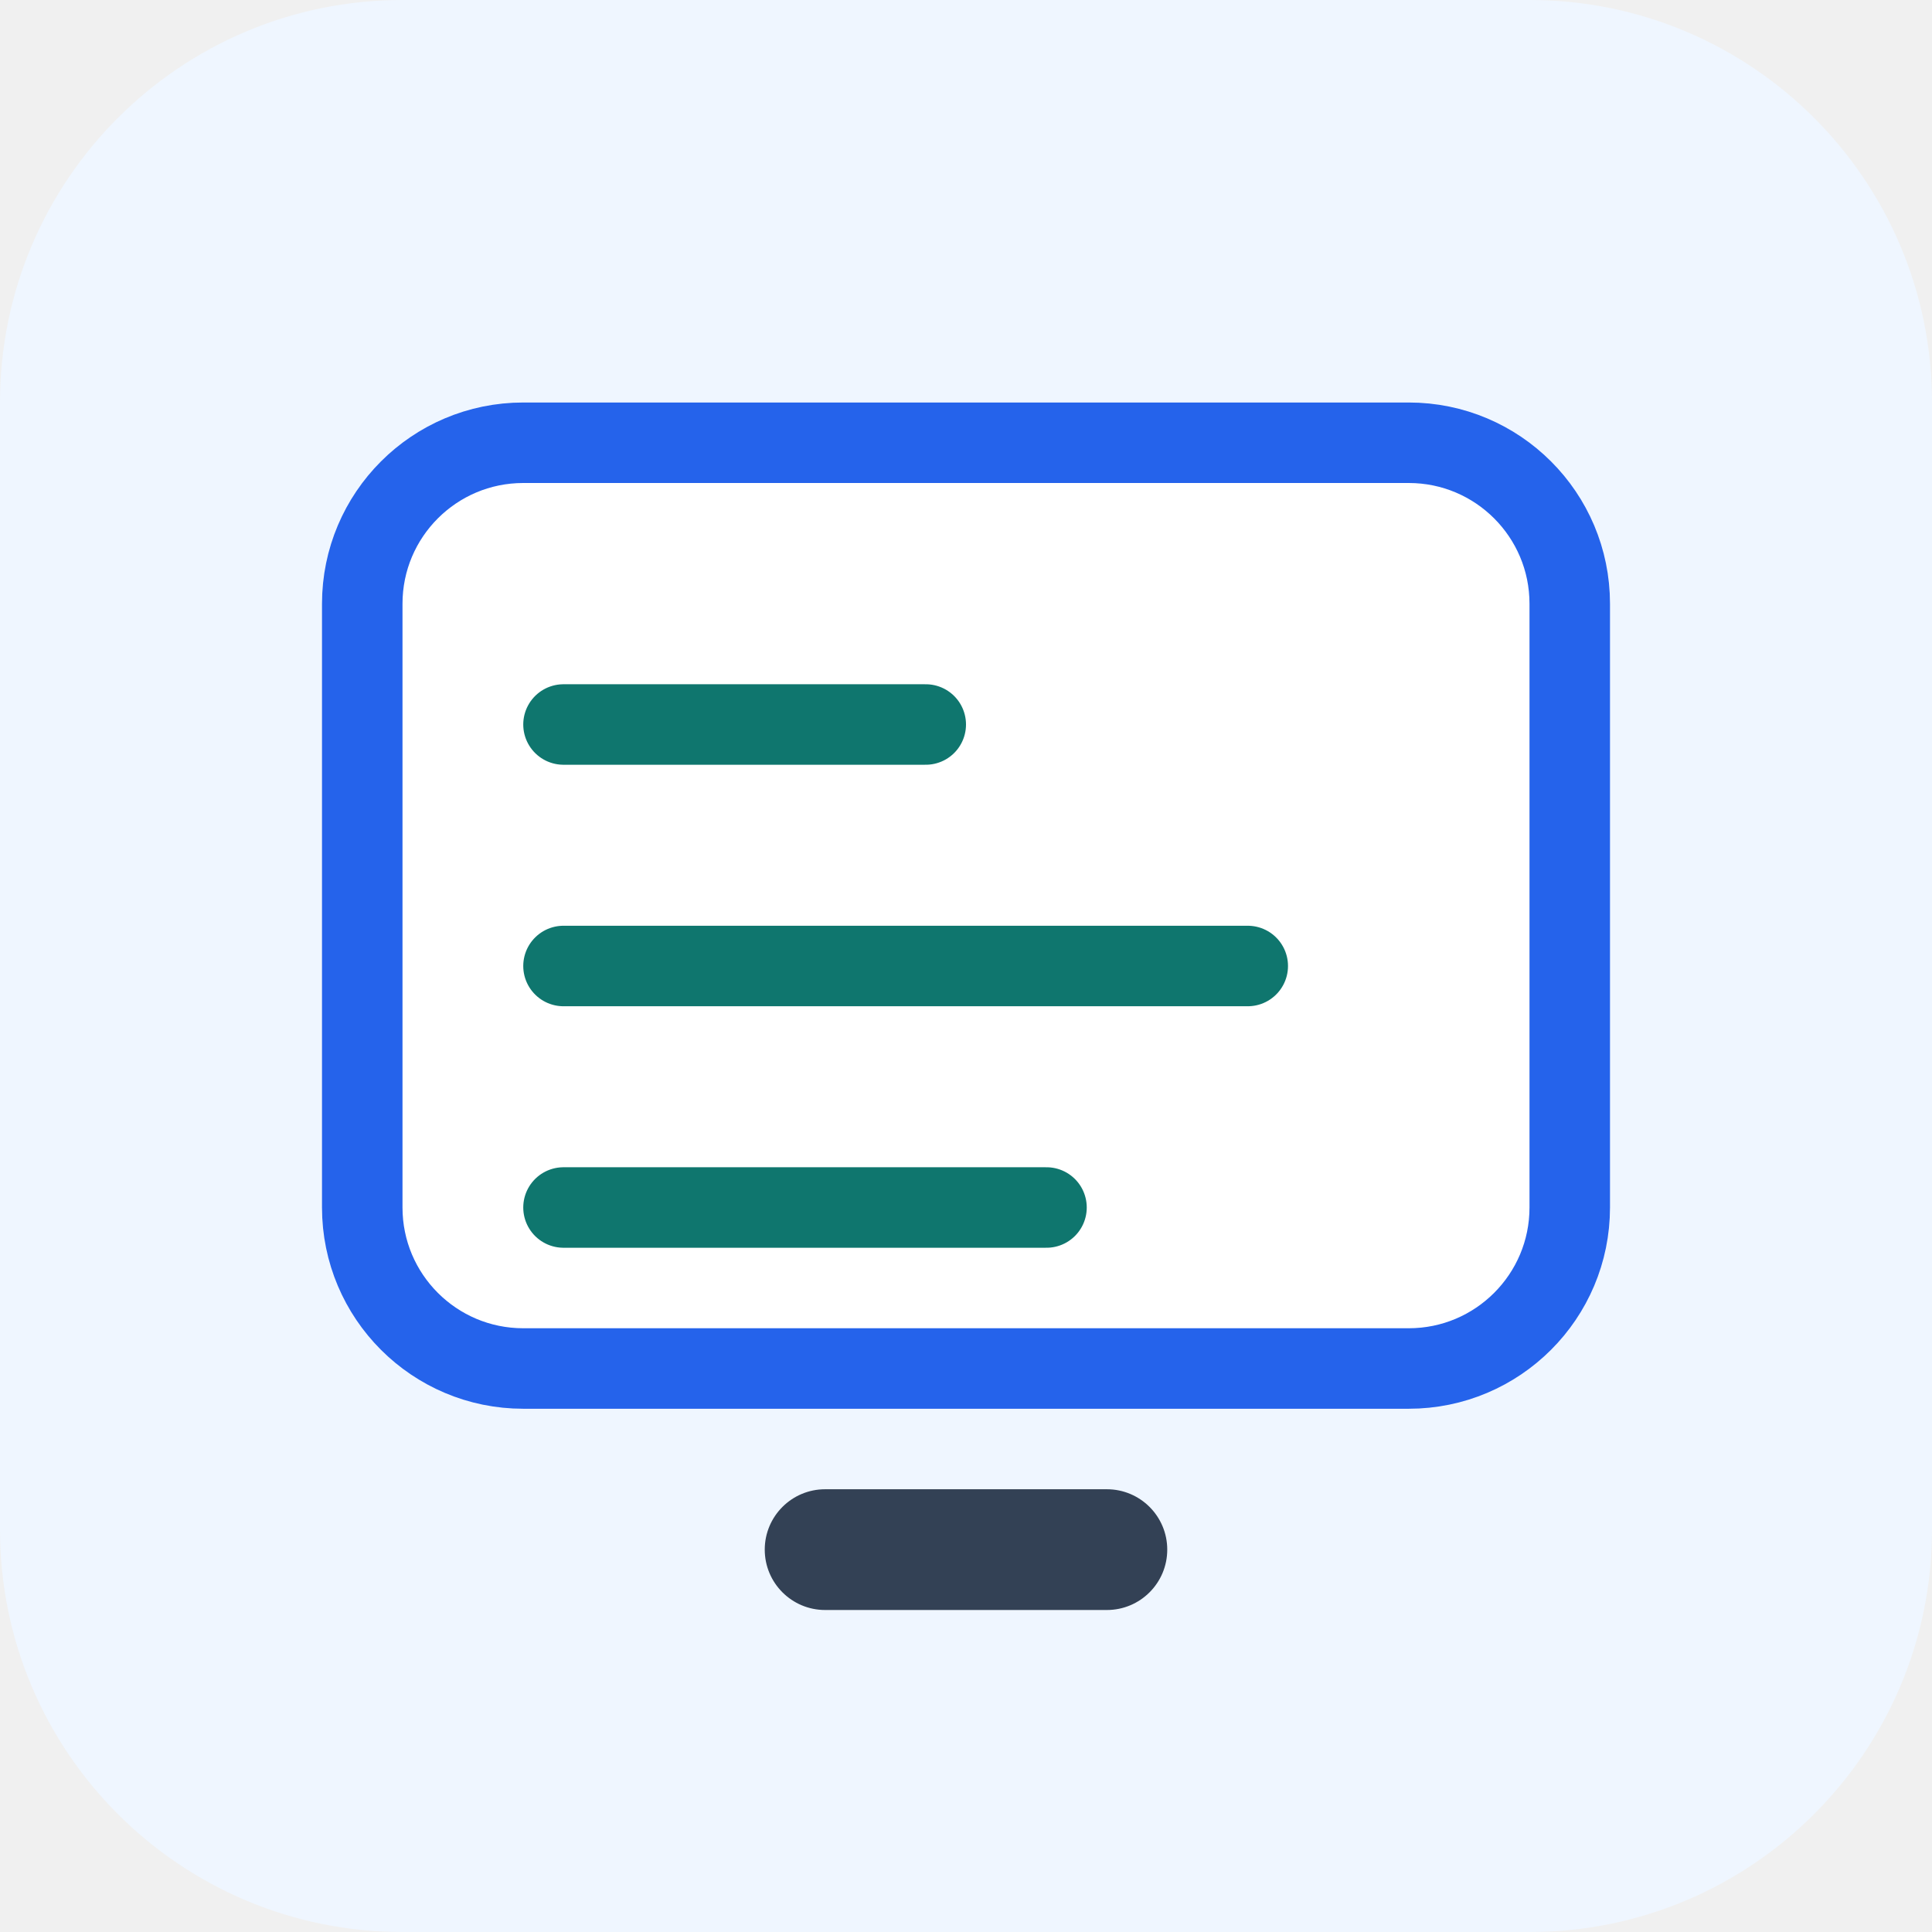
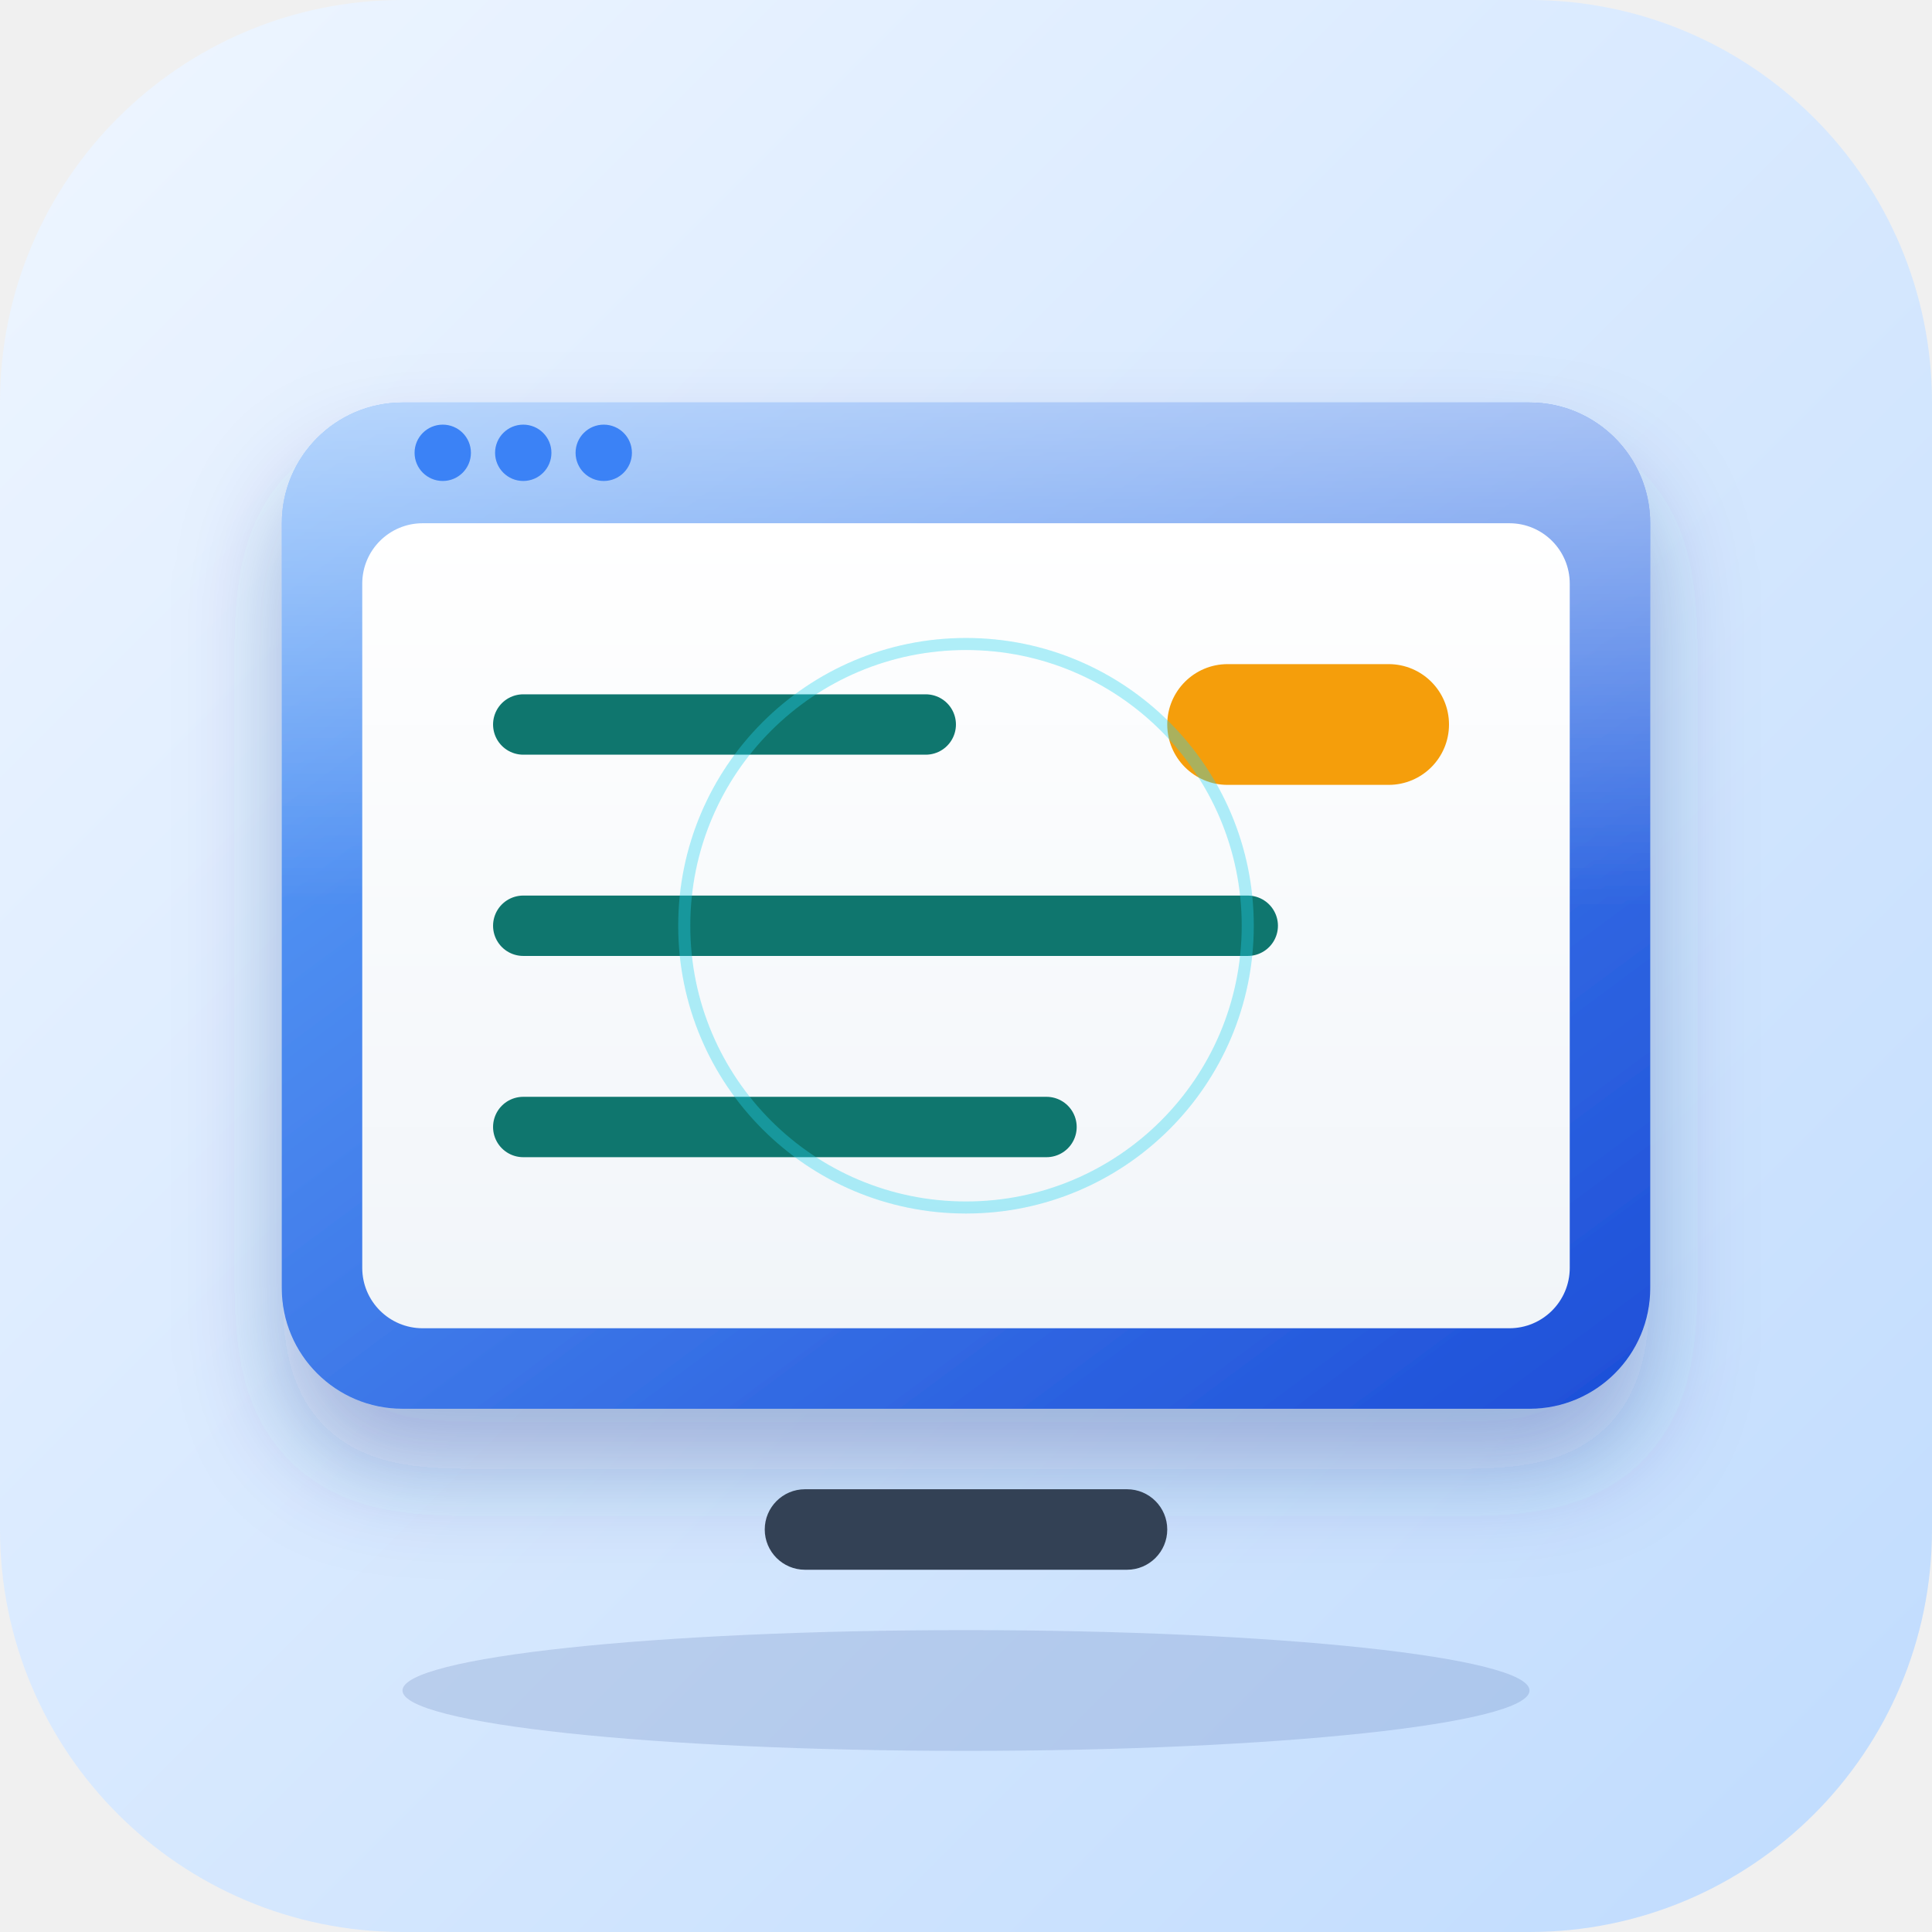
<svg xmlns="http://www.w3.org/2000/svg" width="96" height="96" viewBox="0 0 96 96" role="img" aria-labelledby="title desc">
-   <rect width="96" height="96" rx="20" fill="#eff6ff" />
-   <rect x="18" y="22" width="60" height="46" rx="8" fill="#ffffff" stroke="#2563eb" stroke-width="4" />
-   <path d="M28 36h18M28 48h34M28 60h24" stroke="#0f766e" stroke-width="4" stroke-linecap="round" />
-   <rect x="38" y="74" width="20" height="6" rx="3" fill="#334155" />
+   <defs>
+     <linearGradient id="rn-bg" x1="0" y1="0" x2="1" y2="1">
+       <stop offset="0" stop-color="#eff6ff" />
+       <stop offset="1" stop-color="#bfdbfe" />
+     </linearGradient>
+     <linearGradient id="rn-frame" x1="0" y1="0" x2="1" y2="1">
+       <stop offset="0" stop-color="#60a5fa" />
+       <stop offset="1" stop-color="#1d4ed8" />
+     </linearGradient>
+     <linearGradient id="rn-screen" x1="0" y1="0" x2="0" y2="1">
+       <stop offset="0" stop-color="#ffffff" />
+       <stop offset="1" stop-color="#f1f5f9" />
+     </linearGradient>
+     <linearGradient id="rn-hi" x1="0" y1="0" x2="0" y2="1">
+       <stop offset="0" stop-color="#ffffff" stop-opacity="0.55" />
+       <stop offset="0.5" stop-color="#ffffff" stop-opacity="0" />
+     </linearGradient>
+     <filter id="rn-shadow" x="-20%" y="-20%" width="140%" height="140%">
+       <feDropShadow dx="0" dy="3" stdDeviation="2.5" flood-color="#1e3a8a" flood-opacity="0.3" />
+     </filter>
+   </defs>
+   <rect width="96" height="96" rx="20" fill="url(#rn-bg)" />
+   <ellipse cx="48" cy="84" rx="28" ry="3" fill="#1e3a8a" opacity="0.15" />
+   <g filter="url(#rn-shadow)">
+     <rect x="14" y="20" width="68" height="50" rx="6" fill="url(#rn-frame)" />
+     <rect x="14" y="20" width="68" height="50" rx="6" fill="url(#rn-hi)" />
+     <rect x="18" y="26" width="60" height="40" rx="3" fill="url(#rn-screen)" />
+   </g>
+   <g fill="#3b82f6">
+     <circle cx="22" cy="22.5" r="1.4" />
+     <circle cx="26" cy="22.5" r="1.4" />
+     <circle cx="30" cy="22.5" r="1.4" />
+   </g>
+   <g stroke="#0f766e" stroke-width="3" stroke-linecap="round">
+     <path d="M26 36h20" />
+     <path d="M26 46h36" />
+     <path d="M26 56h26" />
+   </g>
+   <rect x="58" y="33" width="14" height="6" rx="3" fill="#f59e0b" />
+   <rect x="38" y="74" width="20" height="4" rx="2" fill="#334155" />
+   <g opacity="0.9">
+     <circle cx="48" cy="46" r="14" fill="none" stroke="#22d3ee" stroke-width="0.6" opacity="0.4">
+       <animate attributeName="r" values="6;18;6" dur="3.4s" repeatCount="indefinite" />
+       <animate attributeName="opacity" values="0.6;0;0.6" dur="3.4s" repeatCount="indefinite" />
+     </circle>
+   </g>
</svg>
